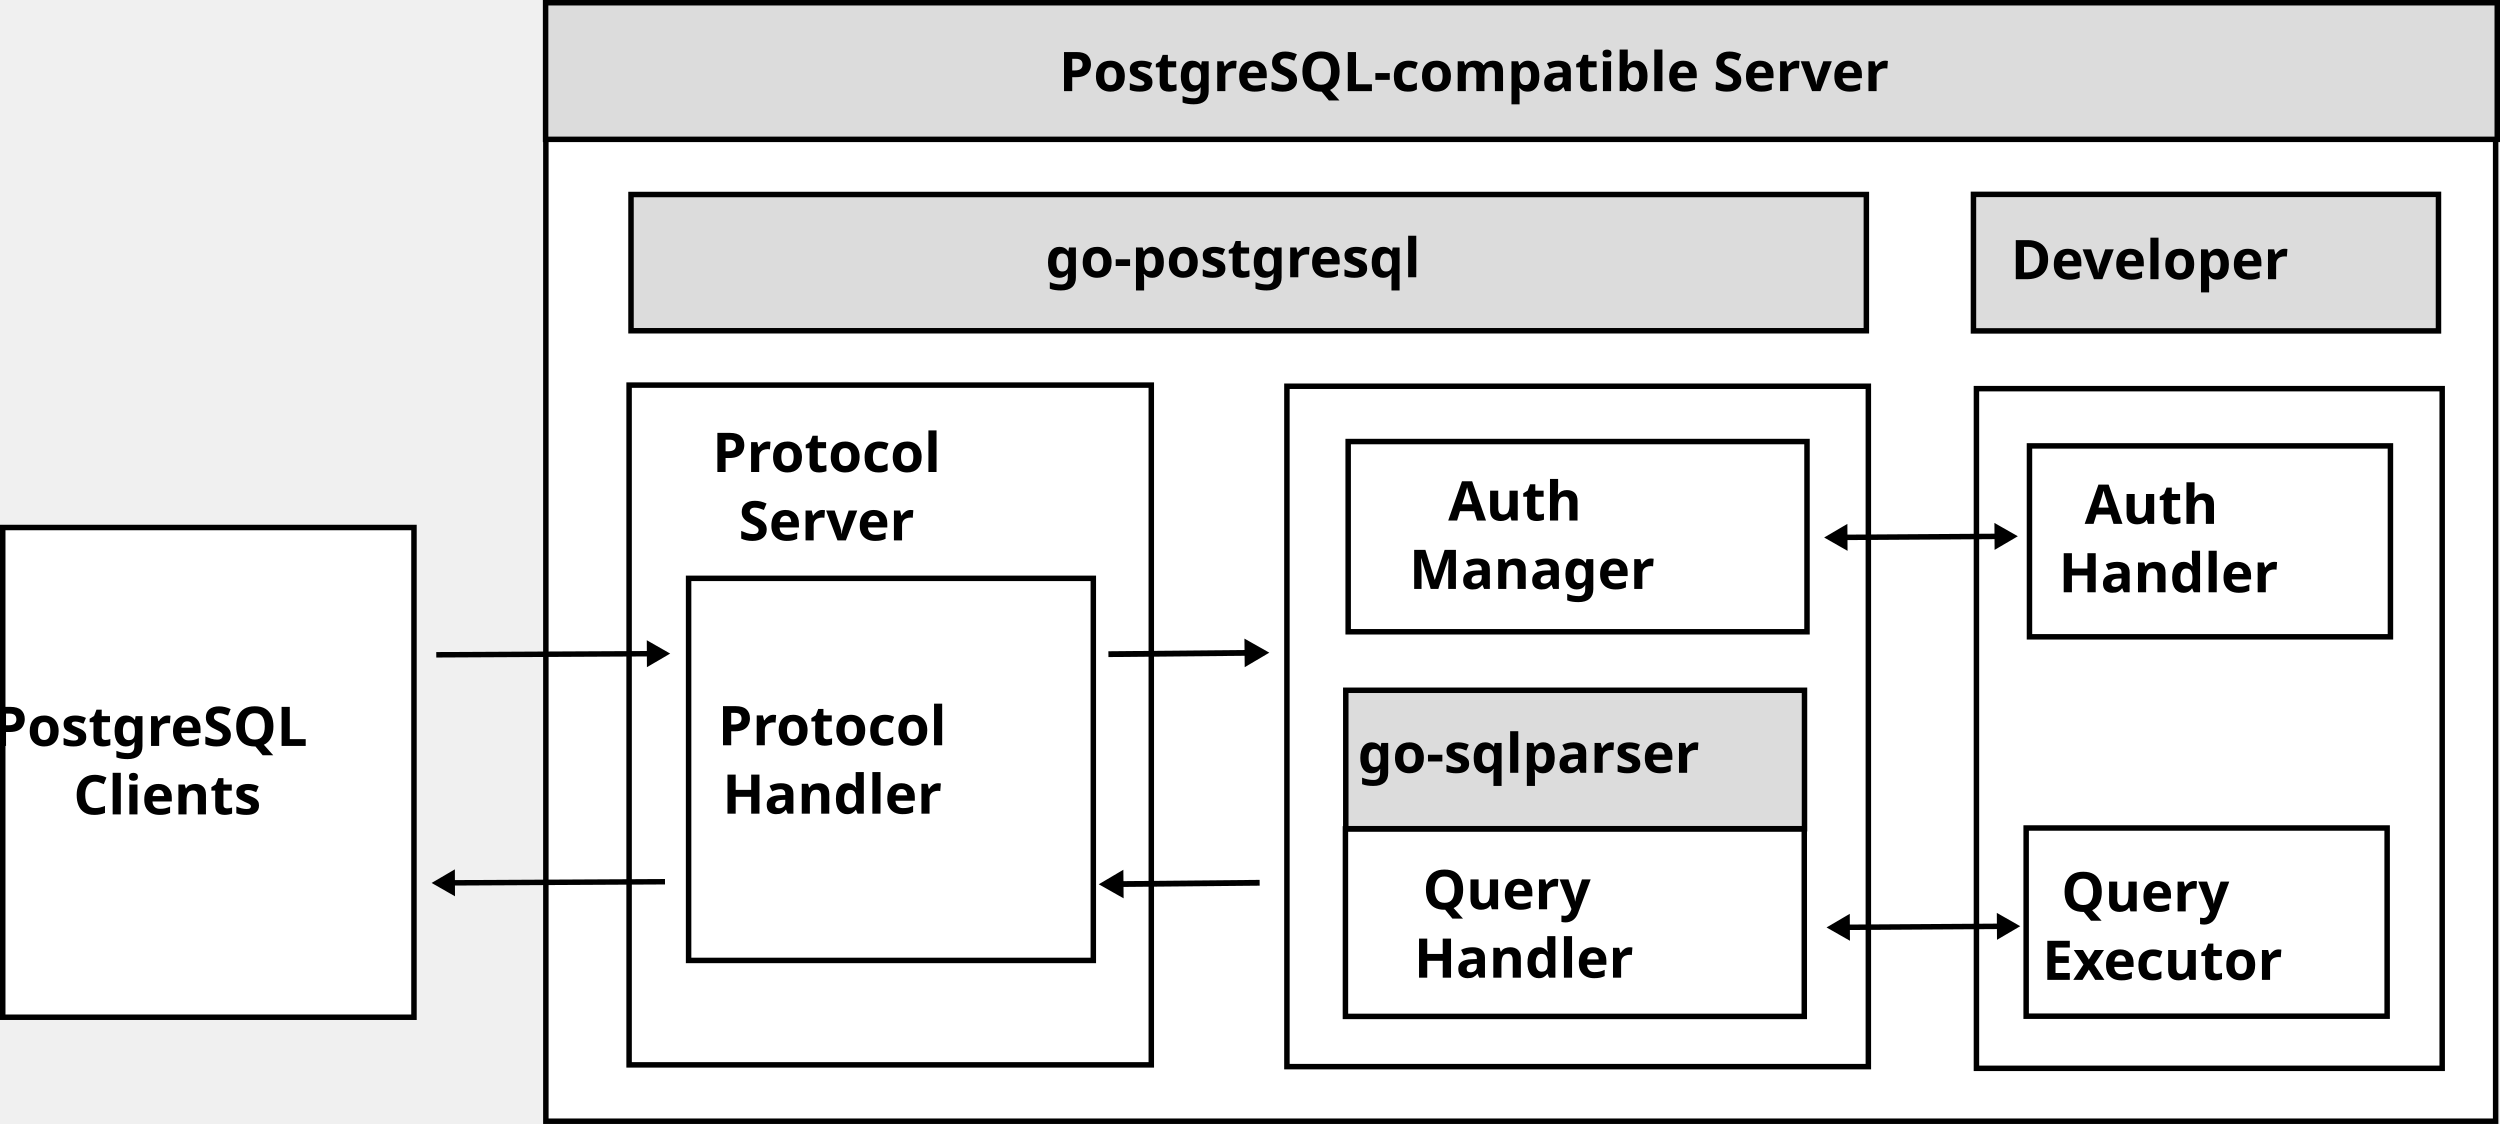
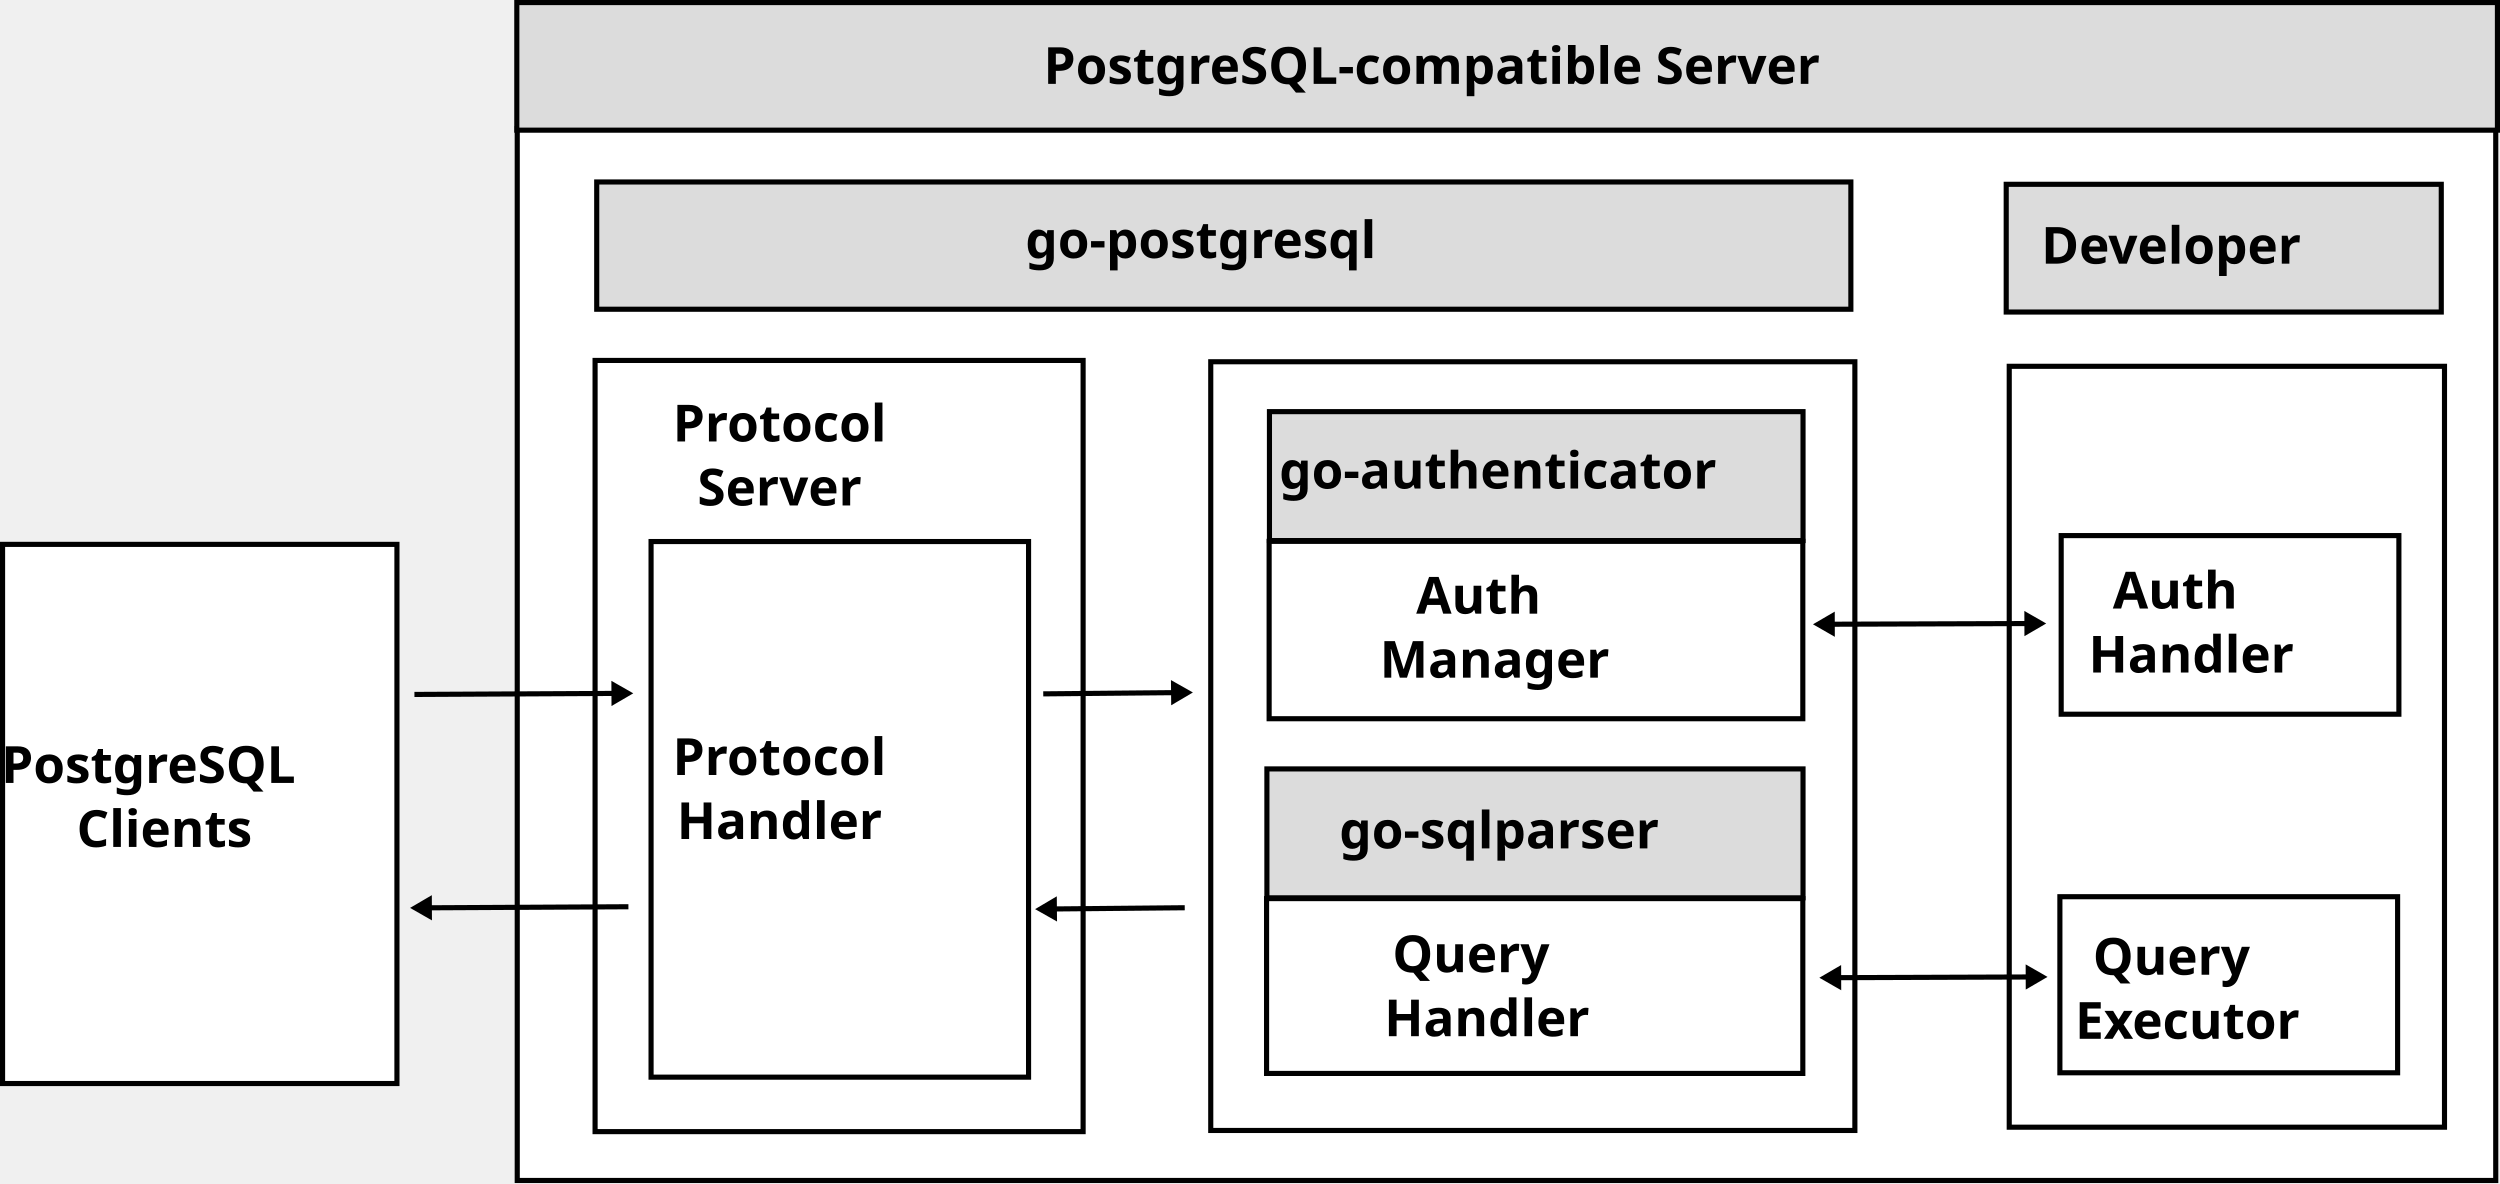
- <svg xmlns="http://www.w3.org/2000/svg" xmlns:xlink="http://www.w3.org/1999/xlink" width="456.621" height="205.29" id="svg2" version="1.1">
+ <svg xmlns="http://www.w3.org/2000/svg" xmlns:xlink="http://www.w3.org/1999/xlink" width="488.074" height="230.963" id="svg2" version="1.1">
  <defs id="defs4">
    <marker style="overflow:visible" id="TriangleInM" refX="0" refY="0" orient="auto" viewBox="0 0 4.26 4.924" markerWidth="4.26" markerHeight="4.924" preserveAspectRatio="xMidYMid">
      <path transform="scale(-0.4)" style="fill:context-stroke;fill-rule:evenodd;stroke:context-stroke;stroke-width:1pt" d="M 5.77,0 -2.88,5 V -5 Z" id="path18279" />
    </marker>
    <marker style="overflow:visible" id="TriangleOutM" refX="0" refY="0" orient="auto">
      <path transform="scale(0.4)" style="fill:context-stroke;fill-rule:evenodd;stroke:context-stroke;stroke-width:1pt" d="M 5.77,0 -2.88,5 V -5 Z" id="path18288" />
    </marker>
    <marker orient="auto" refY="0" refX="0" id="TriangleOutS" style="overflow:visible" viewBox="0 0 2.13 2.462" markerWidth="2.13" markerHeight="2.462" preserveAspectRatio="xMidYMid">
      <path id="path4045" d="M 5.77,0 -2.88,5 V -5 Z" style="fill-rule:evenodd;stroke:#000000;stroke-width:1pt" transform="scale(0.2)" />
    </marker>
    <marker orient="auto" refY="0" refX="0" id="Arrow1Mend" style="overflow:visible">
      <path id="path3906" d="M 0,0 5,-5 -12.5,0 5,5 Z" style="fill-rule:evenodd;stroke:#000000;stroke-width:1pt" transform="matrix(-0.4,0,0,-0.4,-4,0)" />
    </marker>
    <marker orient="auto" refY="0" refX="0" id="Arrow1Lend" style="overflow:visible">
      <path id="path3900" d="M 0,0 5,-5 -12.5,0 5,5 Z" style="fill-rule:evenodd;stroke:#000000;stroke-width:1pt" transform="matrix(-0.8,0,0,-0.8,-10,0)" />
    </marker>
    <marker orient="auto" refY="0" refX="0" id="Arrow2Lend" style="overflow:visible">
      <path id="path3918" style="fill-rule:evenodd;stroke-width:0.625;stroke-linejoin:round" d="M 8.719,4.034 -2.207,0.016 8.719,-4.002 c -1.745,2.372 -1.735,5.617 -6e-7,8.035 z" transform="matrix(-1.1,0,0,-1.1,-1.1,0)" />
    </marker>
    <marker orient="auto" refY="0" refX="0" id="Arrow1Send" style="overflow:visible">
      <path id="path3912" d="M 0,0 5,-5 -12.5,0 5,5 Z" style="fill-rule:evenodd;stroke:#000000;stroke-width:1pt" transform="matrix(-0.2,0,0,-0.2,-1.2,0)" />
    </marker>
    <linearGradient id="linearGradient5205">
      <stop style="stop-color:#370000;stop-opacity:1;" offset="0" id="stop5207" />
    </linearGradient>
    <linearGradient id="linearGradient907" xlink:href="#linearGradient900" />
    <linearGradient id="linearGradient906" xlink:href="#linearGradient900" />
    <linearGradient id="linearGradient905" xlink:href="#linearGradient900" />
    <linearGradient id="linearGradient904" xlink:href="#linearGradient900" />
    <linearGradient id="linearGradient903" xlink:href="#linearGradient900" />
    <linearGradient id="linearGradient900">
      <stop offset="0" id="stop901" style="stop-color: #000000;stop-opacity: 1.0;" />
      <stop offset="1" id="stop902" style="stop-color:#ffffff;stop-opacity:1;" />
    </linearGradient>
    <linearGradient id="linearGradient775" xlink:href="#linearGradient772" />
    <linearGradient id="linearGradient772">
      <stop offset="0" id="stop773" style="stop-color: #000000;stop-opacity: 1.0;" />
      <stop offset="1" id="stop774" style="stop-color:#ffffff;stop-opacity:1;" />
    </linearGradient>
    <linearGradient id="linearGradient907-9" xlink:href="#linearGradient900-2" />
    <linearGradient id="linearGradient906-7" xlink:href="#linearGradient900-2" />
    <linearGradient id="linearGradient905-2" xlink:href="#linearGradient900-2" />
    <linearGradient id="linearGradient904-9" xlink:href="#linearGradient900-2" />
    <linearGradient id="linearGradient903-7" xlink:href="#linearGradient900-2" />
    <linearGradient id="linearGradient900-2">
      <stop offset="0" id="stop901-5" style="stop-color: #000000;stop-opacity: 1.0;" />
      <stop offset="1" id="stop902-5" style="stop-color:#ffffff;stop-opacity:1;" />
    </linearGradient>
    <linearGradient id="linearGradient900-1">
      <stop style="stop-color: #000000;stop-opacity: 1.0;" id="stop901-8" offset="0" />
      <stop style="stop-color:#ffffff;stop-opacity:1;" id="stop902-55" offset="1" />
    </linearGradient>
    <linearGradient xlink:href="#linearGradient900-1" id="linearGradient903-8" />
    <linearGradient xlink:href="#linearGradient900-1" id="linearGradient904-7" />
    <linearGradient xlink:href="#linearGradient900-1" id="linearGradient905-7" />
    <linearGradient xlink:href="#linearGradient900-1" id="linearGradient906-0" />
    <linearGradient xlink:href="#linearGradient900-1" id="linearGradient907-1" />
    <linearGradient id="linearGradient5205-7">
      <stop id="stop5207-1" offset="0" style="stop-color:#370000;stop-opacity:1;" />
    </linearGradient>
    <marker style="overflow:visible" id="Arrow1Send-8" refX="0" refY="0" orient="auto">
      <path transform="matrix(-0.2,0,0,-0.2,-1.2,0)" style="fill-rule:evenodd;stroke:#000000;stroke-width:1pt" d="M 0,0 5,-5 -12.5,0 5,5 Z" id="path3912-3" />
    </marker>
    <marker style="overflow:visible" id="Arrow2Lend-6" refX="0" refY="0" orient="auto">
      <path transform="matrix(-1.1,0,0,-1.1,-1.1,0)" d="M 8.719,4.034 -2.207,0.016 8.719,-4.002 c -1.745,2.372 -1.735,5.617 -6e-7,8.035 z" style="fill-rule:evenodd;stroke-width:0.625;stroke-linejoin:round" id="path3918-3" />
    </marker>
    <marker style="overflow:visible" id="Arrow1Lend-2" refX="0" refY="0" orient="auto">
      <path transform="matrix(-0.8,0,0,-0.8,-10,0)" style="fill-rule:evenodd;stroke:#000000;stroke-width:1pt" d="M 0,0 5,-5 -12.5,0 5,5 Z" id="path3900-7" />
    </marker>
    <marker style="overflow:visible" id="Arrow1Mend-9" refX="0" refY="0" orient="auto">
      <path transform="matrix(-0.4,0,0,-0.4,-4,0)" style="fill-rule:evenodd;stroke:#000000;stroke-width:1pt" d="M 0,0 5,-5 -12.5,0 5,5 Z" id="path3906-0" />
    </marker>
    <marker style="overflow:visible" id="TriangleOutS-3" refX="0" refY="0" orient="auto">
      <path transform="scale(0.2)" style="fill-rule:evenodd;stroke:#000000;stroke-width:1pt" d="M 5.77,0 -2.88,5 V -5 Z" id="path4045-3" />
    </marker>
    <linearGradient id="linearGradient900-5">
      <stop style="stop-color: #000000;stop-opacity: 1.0;" id="stop901-0" offset="0" />
      <stop style="stop-color:#ffffff;stop-opacity:1;" id="stop902-3" offset="1" />
    </linearGradient>
    <linearGradient xlink:href="#linearGradient900-5" id="linearGradient903-1" />
    <linearGradient xlink:href="#linearGradient900-5" id="linearGradient904-8" />
    <linearGradient xlink:href="#linearGradient900-5" id="linearGradient905-8" />
    <linearGradient xlink:href="#linearGradient900-5" id="linearGradient906-2" />
    <linearGradient xlink:href="#linearGradient900-5" id="linearGradient907-93" />
    <linearGradient id="linearGradient5205-9">
      <stop id="stop5207-5" offset="0" style="stop-color:#370000;stop-opacity:1;" />
    </linearGradient>
    <marker style="overflow:visible" id="Arrow1Send-2" refX="0" refY="0" orient="auto">
      <path transform="matrix(-0.2,0,0,-0.2,-1.2,0)" style="fill-rule:evenodd;stroke:#000000;stroke-width:1pt" d="M 0,0 5,-5 -12.5,0 5,5 Z" id="path3912-37" />
    </marker>
    <marker style="overflow:visible" id="Arrow2Lend-3" refX="0" refY="0" orient="auto">
      <path transform="matrix(-1.1,0,0,-1.1,-1.1,0)" d="M 8.719,4.034 -2.207,0.016 8.719,-4.002 c -1.745,2.372 -1.735,5.617 -6e-7,8.035 z" style="fill-rule:evenodd;stroke-width:0.625;stroke-linejoin:round" id="path3918-1" />
    </marker>
    <marker style="overflow:visible" id="Arrow1Lend-5" refX="0" refY="0" orient="auto">
      <path transform="matrix(-0.8,0,0,-0.8,-10,0)" style="fill-rule:evenodd;stroke:#000000;stroke-width:1pt" d="M 0,0 5,-5 -12.5,0 5,5 Z" id="path3900-2" />
    </marker>
    <marker style="overflow:visible" id="Arrow1Mend-4" refX="0" refY="0" orient="auto">
      <path transform="matrix(-0.4,0,0,-0.4,-4,0)" style="fill-rule:evenodd;stroke:#000000;stroke-width:1pt" d="M 0,0 5,-5 -12.5,0 5,5 Z" id="path3906-8" />
    </marker>
    <marker style="overflow:visible" id="TriangleOutS-7" refX="0" refY="0" orient="auto">
      <path transform="scale(0.2)" style="fill-rule:evenodd;stroke:#000000;stroke-width:1pt" d="M 5.77,0 -2.88,5 V -5 Z" id="path4045-6" />
    </marker>
    <linearGradient id="linearGradient900-10">
      <stop style="stop-color: #000000;stop-opacity: 1.0;" id="stop901-6" offset="0" />
      <stop style="stop-color:#ffffff;stop-opacity:1;" id="stop902-57" offset="1" />
    </linearGradient>
    <linearGradient xlink:href="#linearGradient900-10" id="linearGradient903-0" />
    <linearGradient xlink:href="#linearGradient900-10" id="linearGradient904-76" />
    <linearGradient xlink:href="#linearGradient900-10" id="linearGradient905-4" />
    <linearGradient xlink:href="#linearGradient900-10" id="linearGradient906-9" />
    <linearGradient xlink:href="#linearGradient900-10" id="linearGradient907-8" />
    <linearGradient id="linearGradient5205-0">
      <stop id="stop5207-6" offset="0" style="stop-color:#370000;stop-opacity:1;" />
    </linearGradient>
    <marker style="overflow:visible" id="Arrow1Send-1" refX="0" refY="0" orient="auto">
      <path transform="matrix(-0.2,0,0,-0.2,-1.2,0)" style="fill-rule:evenodd;stroke:#000000;stroke-width:1pt" d="M 0,0 5,-5 -12.5,0 5,5 Z" id="path3912-4" />
    </marker>
    <marker style="overflow:visible" id="Arrow2Lend-38" refX="0" refY="0" orient="auto">
      <path transform="matrix(-1.1,0,0,-1.1,-1.1,0)" d="M 8.719,4.034 -2.207,0.016 8.719,-4.002 c -1.745,2.372 -1.735,5.617 -6e-7,8.035 z" style="fill-rule:evenodd;stroke-width:0.625;stroke-linejoin:round" id="path3918-8" />
    </marker>
    <marker style="overflow:visible" id="Arrow1Lend-7" refX="0" refY="0" orient="auto">
      <path transform="matrix(-0.8,0,0,-0.8,-10,0)" style="fill-rule:evenodd;stroke:#000000;stroke-width:1pt" d="M 0,0 5,-5 -12.5,0 5,5 Z" id="path3900-1" />
    </marker>
    <marker style="overflow:visible" id="Arrow1Mend-48" refX="0" refY="0" orient="auto">
      <path transform="matrix(-0.4,0,0,-0.4,-4,0)" style="fill-rule:evenodd;stroke:#000000;stroke-width:1pt" d="M 0,0 5,-5 -12.5,0 5,5 Z" id="path3906-1" />
    </marker>
    <marker style="overflow:visible" id="TriangleOutS-9" refX="0" refY="0" orient="auto">
      <path transform="scale(0.2)" style="fill-rule:evenodd;stroke:#000000;stroke-width:1pt" d="M 5.77,0 -2.88,5 V -5 Z" id="path4045-30" />
    </marker>
    <linearGradient id="linearGradient900-0">
      <stop style="stop-color: #000000;stop-opacity: 1.0;" id="stop901-83" offset="0" />
      <stop style="stop-color:#ffffff;stop-opacity:1;" id="stop902-9" offset="1" />
    </linearGradient>
    <linearGradient xlink:href="#linearGradient900-0" id="linearGradient903-2" />
    <linearGradient xlink:href="#linearGradient900-0" id="linearGradient904-1" />
    <linearGradient xlink:href="#linearGradient900-0" id="linearGradient905-3" />
    <linearGradient xlink:href="#linearGradient900-0" id="linearGradient906-8" />
    <linearGradient xlink:href="#linearGradient900-0" id="linearGradient907-4" />
    <linearGradient id="linearGradient5205-1">
      <stop id="stop5207-8" offset="0" style="stop-color:#370000;stop-opacity:1;" />
    </linearGradient>
    <marker style="overflow:visible" id="Arrow1Send-3" refX="0" refY="0" orient="auto">
      <path transform="matrix(-0.2,0,0,-0.2,-1.2,0)" style="fill-rule:evenodd;stroke:#000000;stroke-width:1pt" d="M 0,0 5,-5 -12.5,0 5,5 Z" id="path3912-6" />
    </marker>
    <marker style="overflow:visible" id="Arrow2Lend-7" refX="0" refY="0" orient="auto">
      <path transform="matrix(-1.1,0,0,-1.1,-1.1,0)" d="M 8.719,4.034 -2.207,0.016 8.719,-4.002 c -1.745,2.372 -1.735,5.617 -6e-7,8.035 z" style="fill-rule:evenodd;stroke-width:0.625;stroke-linejoin:round" id="path3918-9" />
    </marker>
    <marker style="overflow:visible" id="Arrow1Lend-0" refX="0" refY="0" orient="auto">
      <path transform="matrix(-0.8,0,0,-0.8,-10,0)" style="fill-rule:evenodd;stroke:#000000;stroke-width:1pt" d="M 0,0 5,-5 -12.5,0 5,5 Z" id="path3900-6" />
    </marker>
    <marker style="overflow:visible" id="Arrow1Mend-0" refX="0" refY="0" orient="auto">
      <path transform="matrix(-0.4,0,0,-0.4,-4,0)" style="fill-rule:evenodd;stroke:#000000;stroke-width:1pt" d="M 0,0 5,-5 -12.5,0 5,5 Z" id="path3906-04" />
    </marker>
    <marker style="overflow:visible" id="TriangleOutS-5" refX="0" refY="0" orient="auto">
      <path transform="scale(0.2)" style="fill-rule:evenodd;stroke:#000000;stroke-width:1pt" d="M 5.77,0 -2.88,5 V -5 Z" id="path4045-1" />
    </marker>
    <linearGradient id="linearGradient900-8">
      <stop style="stop-color: #000000;stop-opacity: 1.0;" id="stop901-9" offset="0" />
      <stop style="stop-color:#ffffff;stop-opacity:1;" id="stop902-8" offset="1" />
    </linearGradient>
    <linearGradient xlink:href="#linearGradient900-8" id="linearGradient903-9" />
    <linearGradient xlink:href="#linearGradient900-8" id="linearGradient904-0" />
    <linearGradient xlink:href="#linearGradient900-8" id="linearGradient905-76" />
    <linearGradient xlink:href="#linearGradient900-8" id="linearGradient906-3" />
    <linearGradient xlink:href="#linearGradient900-8" id="linearGradient907-3" />
    <linearGradient id="linearGradient5205-5">
      <stop id="stop5207-4" offset="0" style="stop-color:#370000;stop-opacity:1;" />
    </linearGradient>
    <marker style="overflow:visible" id="Arrow1Send-6" refX="0" refY="0" orient="auto">
      <path transform="matrix(-0.2,0,0,-0.2,-1.2,0)" style="fill-rule:evenodd;stroke:#000000;stroke-width:1pt" d="M 0,0 5,-5 -12.5,0 5,5 Z" id="path3912-2" />
    </marker>
    <marker style="overflow:visible" id="Arrow2Lend-79" refX="0" refY="0" orient="auto">
      <path transform="matrix(-1.1,0,0,-1.1,-1.1,0)" d="M 8.719,4.034 -2.207,0.016 8.719,-4.002 c -1.745,2.372 -1.735,5.617 -6e-7,8.035 z" style="fill-rule:evenodd;stroke-width:0.625;stroke-linejoin:round" id="path3918-93" />
    </marker>
    <marker style="overflow:visible" id="Arrow1Lend-8" refX="0" refY="0" orient="auto">
      <path transform="matrix(-0.8,0,0,-0.8,-10,0)" style="fill-rule:evenodd;stroke:#000000;stroke-width:1pt" d="M 0,0 5,-5 -12.5,0 5,5 Z" id="path3900-71" />
    </marker>
    <marker style="overflow:visible" id="Arrow1Mend-7" refX="0" refY="0" orient="auto">
      <path transform="matrix(-0.4,0,0,-0.4,-4,0)" style="fill-rule:evenodd;stroke:#000000;stroke-width:1pt" d="M 0,0 5,-5 -12.5,0 5,5 Z" id="path3906-4" />
    </marker>
    <marker style="overflow:visible" id="TriangleOutS-79" refX="0" refY="0" orient="auto">
      <path transform="scale(0.2)" style="fill-rule:evenodd;stroke:#000000;stroke-width:1pt" d="M 5.77,0 -2.88,5 V -5 Z" id="path4045-10" />
    </marker>
    <linearGradient id="linearGradient900-16">
      <stop style="stop-color: #000000;stop-opacity: 1.0;" id="stop901-3" offset="0" />
      <stop style="stop-color:#ffffff;stop-opacity:1;" id="stop902-0" offset="1" />
    </linearGradient>
    <linearGradient xlink:href="#linearGradient900-16" id="linearGradient903-5" />
    <linearGradient xlink:href="#linearGradient900-16" id="linearGradient904-79" />
    <linearGradient xlink:href="#linearGradient900-16" id="linearGradient905-1" />
    <linearGradient xlink:href="#linearGradient900-16" id="linearGradient906-5" />
    <linearGradient xlink:href="#linearGradient900-16" id="linearGradient907-97" />
    <linearGradient id="linearGradient5205-3">
      <stop id="stop5207-83" offset="0" style="stop-color:#370000;stop-opacity:1;" />
    </linearGradient>
    <marker style="overflow:visible" id="Arrow1Send-0" refX="0" refY="0" orient="auto">
      <path transform="matrix(-0.2,0,0,-0.2,-1.2,0)" style="fill-rule:evenodd;stroke:#000000;stroke-width:1pt" d="M 0,0 5,-5 -12.5,0 5,5 Z" id="path3912-5" />
    </marker>
    <marker style="overflow:visible" id="Arrow2Lend-8" refX="0" refY="0" orient="auto">
      <path transform="matrix(-1.1,0,0,-1.1,-1.1,0)" d="M 8.719,4.034 -2.207,0.016 8.719,-4.002 c -1.745,2.372 -1.735,5.617 -6e-7,8.035 z" style="fill-rule:evenodd;stroke-width:0.625;stroke-linejoin:round" id="path3918-7" />
    </marker>
    <marker style="overflow:visible" id="Arrow1Lend-3" refX="0" refY="0" orient="auto">
      <path transform="matrix(-0.8,0,0,-0.8,-10,0)" style="fill-rule:evenodd;stroke:#000000;stroke-width:1pt" d="M 0,0 5,-5 -12.5,0 5,5 Z" id="path3900-5" />
    </marker>
    <marker style="overflow:visible" id="Arrow1Mend-2" refX="0" refY="0" orient="auto">
      <path transform="matrix(-0.4,0,0,-0.4,-4,0)" style="fill-rule:evenodd;stroke:#000000;stroke-width:1pt" d="M 0,0 5,-5 -12.5,0 5,5 Z" id="path3906-6" />
    </marker>
    <marker style="overflow:visible" id="TriangleOutS-37" refX="0" refY="0" orient="auto">
      <path transform="scale(0.2)" style="fill-rule:evenodd;stroke:#000000;stroke-width:1pt" d="M 5.77,0 -2.88,5 V -5 Z" id="path4045-4" />
    </marker>
+     <marker style="overflow:visible" id="TriangleOutM-5" refX="0" refY="0" orient="auto">
+       <path transform="scale(0.4)" style="fill:context-stroke;fill-rule:evenodd;stroke:context-stroke;stroke-width:1pt" d="M 5.77,0 -2.88,5 V -5 Z" id="path18288-2" />
+     </marker>
+     <marker style="overflow:visible" id="TriangleInM-2" refX="0" refY="0" orient="auto" viewBox="0 0 4.26 4.924" markerWidth="4.26" markerHeight="4.924" preserveAspectRatio="xMidYMid">
+       <path transform="scale(-0.4)" style="fill:context-stroke;fill-rule:evenodd;stroke:context-stroke;stroke-width:1pt" d="M 5.77,0 -2.88,5 V -5 Z" id="path18279-7" />
+     </marker>
+     <marker style="overflow:visible" id="marker1" refX="0" refY="0" orient="auto">
+       <path transform="scale(0.4)" style="fill:context-stroke;fill-rule:evenodd;stroke:context-stroke;stroke-width:1pt" d="M 5.77,0 -2.88,5 V -5 Z" id="path1" />
+     </marker>
+     <marker style="overflow:visible" id="marker2" refX="0" refY="0" orient="auto">
+       <path transform="scale(0.4)" style="fill:context-stroke;fill-rule:evenodd;stroke:context-stroke;stroke-width:1pt" d="M 5.77,0 -2.88,5 V -5 Z" id="path2" />
+     </marker>
+     <marker style="overflow:visible" id="marker3" refX="0" refY="0" orient="auto" viewBox="0 0 4.26 4.924" markerWidth="4.26" markerHeight="4.924" preserveAspectRatio="xMidYMid">
+       <path transform="scale(-0.4)" style="fill:context-stroke;fill-rule:evenodd;stroke:context-stroke;stroke-width:1pt" d="M 5.77,0 -2.88,5 V -5 Z" id="path3" />
+     </marker>
+     <marker style="overflow:visible" id="marker4" refX="0" refY="0" orient="auto" viewBox="0 0 4.26 4.924" markerWidth="4.26" markerHeight="4.924" preserveAspectRatio="xMidYMid">
+       <path transform="scale(-0.4)" style="fill:context-stroke;fill-rule:evenodd;stroke:context-stroke;stroke-width:1pt" d="M 5.77,0 -2.88,5 V -5 Z" id="path4" />
+     </marker>
+     <marker style="overflow:visible" id="marker5" refX="0" refY="0" orient="auto" viewBox="0 0 4.26 4.924" markerWidth="4.26" markerHeight="4.924" preserveAspectRatio="xMidYMid">
+       <path transform="scale(-0.4)" style="fill:context-stroke;fill-rule:evenodd;stroke:context-stroke;stroke-width:1pt" d="M 5.77,0 -2.88,5 V -5 Z" id="path5" />
+     </marker>
+     <marker style="overflow:visible" id="marker6" refX="0" refY="0" orient="auto">
+       <path transform="scale(0.4)" style="fill:context-stroke;fill-rule:evenodd;stroke:context-stroke;stroke-width:1pt" d="M 5.77,0 -2.88,5 V -5 Z" id="path6" />
+     </marker>
  </defs>
-   <g id="layer2" transform="translate(151.4454,16.64575)" style="display:inline">
-     <rect y="8.427" x="-51.746" height="179.716" width="356.125" id="rect18008" style="fill:#ffffff;fill-opacity:1;stroke:#000000;stroke-width:1;stroke-miterlimit:2.154;stroke-dasharray:none;stroke-opacity:1" />
-     <rect y="53.901" x="83.607" height="124.272" width="106.198" id="rect3" style="fill:#ffffff;fill-opacity:1;stroke:#000000;stroke-width:1;stroke-miterlimit:2.154;stroke-dasharray:none;stroke-opacity:1" />
-     <rect y="53.693" x="-36.542" height="124.158" width="95.379" id="rect3109" style="fill:#ffffff;fill-opacity:1;stroke:#000000;stroke-width:1;stroke-miterlimit:2.154;stroke-dasharray:none;stroke-opacity:1" />
-     <rect y="18.88" x="-36.193" height="24.886" width="225.636" id="rect3129" style="fill:#dcdcdc;fill-opacity:1;stroke:#000000;stroke-width:1;stroke-miterlimit:2.154;stroke-dasharray:none;stroke-opacity:1" />
-     <rect y="79.702" x="-150.945" height="89.45" width="75.111" id="rect3165" style="fill:#ffffff;fill-opacity:1;stroke:#000000;stroke-width:1;stroke-miterlimit:2.154;stroke-dasharray:none;stroke-opacity:1" />
-     <rect y="18.855" x="209.002" height="24.937" width="84.937" id="rect15257" style="fill:#dcdcdc;fill-opacity:1;stroke:#000000;stroke-width:1;stroke-miterlimit:2.154;stroke-dasharray:none;stroke-opacity:1" />
-     <rect y="54.34" x="209.546" height="124.143" width="85.07" id="rect16215" style="fill:#ffffff;fill-opacity:1;stroke:#000000;stroke-width:1;stroke-miterlimit:2.154;stroke-dasharray:none;stroke-opacity:1" />
-     <rect y="-16.146" x="-51.793" height="24.953" width="356.468" id="rect16225" style="fill:#dcdcdc;fill-opacity:1;stroke:#000000;stroke-width:1;stroke-miterlimit:2.154;stroke-dasharray:none;stroke-opacity:1" />
-     <path style="fill:none;stroke:#000000;stroke-width:1.061px;stroke-linecap:butt;stroke-linejoin:miter;stroke-opacity:1;marker-end:url(#TriangleOutM)" d="m 51.003,102.837 26.375,-0.246" id="path18532" />
-     <path style="fill:none;stroke:#000000;stroke-width:1;stroke-linecap:butt;stroke-linejoin:miter;stroke-dasharray:none;stroke-opacity:1;marker-start:url(#TriangleInM);marker-end:url(#TriangleOutM)" d="m 184.573,81.511 29.693,-0.191" id="path18616" />
-     <path style="fill:none;stroke:#000000;stroke-width:1;stroke-linecap:butt;stroke-linejoin:miter;stroke-miterlimit:4;stroke-dasharray:none;stroke-opacity:1;marker-end:url(#TriangleOutM)" d="m -71.761,102.951 39.882,-0.206" id="path18618" />
-     <rect y="88.988" x="-25.674" height="69.788" width="73.921" id="rect5305" style="fill:#ffffff;fill-opacity:1;stroke:#000000;stroke-width:1;stroke-miterlimit:2.154;stroke-dasharray:none;stroke-opacity:1" />
-     <path style="fill:none;stroke:#000000;stroke-width:1;stroke-linecap:butt;stroke-linejoin:miter;stroke-miterlimit:4;stroke-dasharray:none;stroke-opacity:1;marker-start:url(#TriangleInM)" d="m -69.771,144.608 39.786,-0.21" id="path7881" />
-     <path style="fill:none;stroke:#000000;stroke-width:1.061px;stroke-linecap:butt;stroke-linejoin:miter;stroke-opacity:1;marker-start:url(#TriangleInM)" d="m 52.253,144.837 26.375,-0.246" id="path2478" />
-     <rect y="134.75" x="94.295" height="34.249" width="83.808" id="rect1" style="fill:#ffffff;fill-opacity:1;stroke:#000000;stroke-width:1;stroke-miterlimit:2.154;stroke-dasharray:none;stroke-opacity:1" />
-     <rect y="64.002" x="94.796" height="34.745" width="83.804" id="rect2" style="fill:#ffffff;fill-opacity:1;stroke:#000000;stroke-width:1;stroke-miterlimit:2.154;stroke-dasharray:none;stroke-opacity:1" />
-     <rect y="134.587" x="218.628" height="34.374" width="65.933" id="rect4" style="fill:#ffffff;fill-opacity:1;stroke:#000000;stroke-width:1;stroke-miterlimit:2.154;stroke-dasharray:none;stroke-opacity:1" />
-     <rect y="64.797" x="219.234" height="34.871" width="65.93" id="rect5" style="fill:#ffffff;fill-opacity:1;stroke:#000000;stroke-width:1;stroke-miterlimit:2.154;stroke-dasharray:none;stroke-opacity:1" />
-     <path style="fill:none;stroke:#000000;stroke-width:1;stroke-linecap:butt;stroke-linejoin:miter;stroke-dasharray:none;stroke-opacity:1;marker-start:url(#TriangleInM);marker-end:url(#TriangleOutM)" d="m 185.012,152.732 29.693,-0.191" id="path9" />
-     <rect y="109.432" x="94.359" height="25.283" width="83.783" id="rect6" style="fill:#dcdcdc;fill-opacity:1;stroke:#000000;stroke-width:1;stroke-miterlimit:2.154;stroke-dasharray:none;stroke-opacity:1" />
+   <g id="layer2" transform="translate(416.331,86.64575)" style="display:inline" />
+   <g id="layer1" transform="translate(230.331,-111.7164)" style="display:inline">
+     <rect y="136.826" x="-129.351" height="205.353" width="386.261" id="rect18008" style="display:inline;fill:#ffffff;fill-opacity:1;stroke:#000000;stroke-width:1;stroke-miterlimit:2.154;stroke-dasharray:none;stroke-opacity:1" />
+     <rect y="182.341" x="6.043" height="150.076" width="125.752" id="rect3" style="display:inline;fill:#ffffff;fill-opacity:1;stroke:#000000;stroke-width:1;stroke-miterlimit:2.154;stroke-dasharray:none;stroke-opacity:1" />
+     <rect y="182.085" x="-114.154" height="150.558" width="95.278" id="rect3109" style="display:inline;fill:#ffffff;fill-opacity:1;stroke:#000000;stroke-width:1;stroke-miterlimit:2.154;stroke-dasharray:none;stroke-opacity:1" />
+     <rect y="147.243" x="-113.834" height="24.846" width="244.846" id="rect3129" style="display:inline;fill:#dcdcdc;fill-opacity:1;stroke:#000000;stroke-width:1;stroke-miterlimit:2.154;stroke-dasharray:none;stroke-opacity:1" />
+     <rect y="217.993" x="-229.831" height="105.26" width="76.993" id="rect3165" style="display:inline;fill:#ffffff;fill-opacity:1;stroke:#000000;stroke-width:1;stroke-miterlimit:2.154;stroke-dasharray:none;stroke-opacity:1" />
+     <rect y="147.697" x="161.341" height="24.937" width="84.937" id="rect15257" style="display:inline;fill:#dcdcdc;fill-opacity:1;stroke:#000000;stroke-width:1;stroke-miterlimit:2.154;stroke-dasharray:none;stroke-opacity:1" />
+     <rect y="183.229" x="161.931" height="148.55" width="84.976" id="rect16215" style="display:inline;fill:#ffffff;fill-opacity:1;stroke:#000000;stroke-width:1;stroke-miterlimit:2.154;stroke-dasharray:none;stroke-opacity:1" />
+     <rect y="112.216" x="-129.434" height="24.913" width="386.677" id="rect16225" style="display:inline;fill:#dcdcdc;fill-opacity:1;stroke:#000000;stroke-width:1;stroke-miterlimit:2.154;stroke-dasharray:none;stroke-opacity:1" />
+     <path style="display:inline;fill:none;stroke:#000000;stroke-width:1;stroke-linecap:butt;stroke-linejoin:miter;stroke-dasharray:none;stroke-opacity:1;marker-end:url(#TriangleOutM-5)" d="m -26.659,247.179 26.375,-0.246" id="path18532" />
+     <path style="display:inline;fill:none;stroke:#000000;stroke-width:1;stroke-linecap:butt;stroke-linejoin:miter;stroke-dasharray:none;stroke-opacity:1;marker-start:url(#TriangleInM-2);marker-end:url(#TriangleOutM-5)" d="m 126.455,233.588 39.854,-0.139" id="path18616" />
+     <path style="display:inline;fill:none;stroke:#000000;stroke-width:1;stroke-linecap:butt;stroke-linejoin:miter;stroke-miterlimit:4;stroke-dasharray:none;stroke-opacity:1;marker-end:url(#TriangleOutM-5)" d="m -149.422,247.293 39.882,-0.206" id="path18618" />
+     <rect y="217.441" x="-103.224" height="104.568" width="73.698" id="rect5305" style="display:inline;fill:#ffffff;fill-opacity:1;stroke:#000000;stroke-width:1;stroke-miterlimit:2.154;stroke-dasharray:none;stroke-opacity:1" />
+     <path style="display:inline;fill:none;stroke:#000000;stroke-width:1;stroke-linecap:butt;stroke-linejoin:miter;stroke-miterlimit:4;stroke-dasharray:none;stroke-opacity:1;marker-start:url(#TriangleInM-2)" d="m -147.432,288.95 39.786,-0.21" id="path7881" />
+     <path style="display:inline;fill:none;stroke:#000000;stroke-width:1;stroke-linecap:butt;stroke-linejoin:miter;stroke-dasharray:none;stroke-opacity:1;marker-start:url(#TriangleInM-2)" d="M -25.409,289.179 0.966,288.933" id="path2478" />
+     <rect y="287.15" x="16.941" height="34.133" width="104.692" id="rect1" style="display:inline;fill:#ffffff;fill-opacity:1;stroke:#000000;stroke-width:1;stroke-miterlimit:2.154;stroke-dasharray:none;stroke-opacity:1" />
+     <rect y="217.401" x="17.441" height="34.632" width="104.191" id="rect2" style="display:inline;fill:#ffffff;fill-opacity:1;stroke:#000000;stroke-width:1;stroke-miterlimit:2.154;stroke-dasharray:none;stroke-opacity:1" />
+     <rect y="286.78" x="171.82" height="34.374" width="65.933" id="rect4" style="display:inline;fill:#ffffff;fill-opacity:1;stroke:#000000;stroke-width:1;stroke-miterlimit:2.154;stroke-dasharray:none;stroke-opacity:1" />
+     <rect y="216.281" x="172.072" height="34.871" width="65.93" id="rect5" style="display:inline;fill:#ffffff;fill-opacity:1;stroke:#000000;stroke-width:1;stroke-miterlimit:2.154;stroke-dasharray:none;stroke-opacity:1" />
+     <path style="display:inline;fill:none;stroke:#000000;stroke-width:1;stroke-linecap:butt;stroke-linejoin:miter;stroke-dasharray:none;stroke-opacity:1;marker-start:url(#TriangleInM-2);marker-end:url(#TriangleOutM-5)" d="m 127.701,302.59 38.864,-0.143" id="path9" />
+     <rect y="261.832" x="17.005" height="25.167" width="104.667" id="rect6" style="display:inline;fill:#dcdcdc;fill-opacity:1;stroke:#000000;stroke-width:1;stroke-miterlimit:2.154;stroke-dasharray:none;stroke-opacity:1" />
+     <rect y="192.08" x="17.503" height="25.17" width="104.17" id="rect7" style="display:inline;fill:#dcdcdc;fill-opacity:1;stroke:#000000;stroke-width:1;stroke-miterlimit:2.154;stroke-dasharray:none;stroke-opacity:1" />
+     <text xml:space="preserve" style="font-style:normal;font-variant:normal;font-weight:bold;font-stretch:normal;line-height:0%;font-family:'Source Code Pro';-inkscape-font-specification:'Source Code Pro Bold';text-align:center;letter-spacing:0px;word-spacing:0px;writing-mode:lr-tb;text-anchor:middle;display:inline;fill:#000000;fill-opacity:1;stroke:none;stroke-width:1;stroke-miterlimit:2.154;stroke-dasharray:none" x="-67.206" y="197.901" id="text3115">
+       <tspan x="-67.206" y="197.901" style="font-size:10px;line-height:1.25" id="tspan6185">Protocol</tspan>
+       <tspan x="-67.206" y="210.401" style="font-size:10px;line-height:1.25" id="tspan9">Server</tspan>
+       <tspan x="-67.206" y="222.901" style="font-size:10px;line-height:1.25" id="tspan11643" />
+       <tspan x="-67.206" y="229.725" style="font-size:10px;line-height:1.25" id="tspan5357" />
+     </text>
+     <text id="text3125" y="301.518" x="67.765" style="font-style:normal;font-variant:normal;font-weight:bold;font-stretch:normal;line-height:0%;font-family:'Source Code Pro';-inkscape-font-specification:'Source Code Pro Bold';text-align:center;letter-spacing:0px;word-spacing:0px;writing-mode:lr-tb;text-anchor:middle;display:inline;fill:#000000;fill-opacity:1;stroke:none;stroke-width:1;stroke-miterlimit:2.154;stroke-dasharray:none" xml:space="preserve">
+       <tspan id="tspan3127" y="301.518" x="67.765" style="font-size:10px;line-height:1.25">Query</tspan>
+       <tspan y="314.018" x="67.765" style="font-size:10px;line-height:1.25" id="tspan12849">Handler</tspan>
+     </text>
+     <text xml:space="preserve" style="font-style:normal;font-variant:normal;font-weight:normal;font-stretch:normal;line-height:0%;font-family:Arial;-inkscape-font-specification:Arial;text-align:center;letter-spacing:0px;word-spacing:0px;writing-mode:lr-tb;text-anchor:middle;display:inline;fill:#000000;fill-opacity:1;stroke:none;stroke-width:1;stroke-miterlimit:2.154;stroke-dasharray:none" x="12.441" y="162.092" id="text3131">
+       <tspan y="162.092" x="12.441" id="tspan3133" style="font-style:normal;font-variant:normal;font-weight:bold;font-stretch:normal;font-size:10px;line-height:1.25;font-family:'Source Code Pro';-inkscape-font-specification:'Source Code Pro Bold';stroke-width:1;stroke-miterlimit:2.154;stroke-dasharray:none">go-postgresql</tspan>
+     </text>
+     <text xml:space="preserve" style="font-style:normal;font-variant:normal;font-weight:bold;font-stretch:normal;line-height:0%;font-family:'Source Code Pro';-inkscape-font-specification:'Source Code Pro Bold';text-align:center;letter-spacing:0px;word-spacing:0px;writing-mode:lr-tb;text-anchor:middle;display:inline;fill:#000000;fill-opacity:1;stroke:none;stroke-width:1;stroke-miterlimit:2.154;stroke-dasharray:none" x="-190.439" y="264.562" id="text3169">
+       <tspan x="-190.439" y="264.562" id="tspan3167" style="font-size:10px;line-height:1.25">PostgreSQL</tspan>
+       <tspan x="-190.439" y="277.062" style="font-size:10px;line-height:1.25" id="tspan4611">Clients</tspan>
+     </text>
+     <text xml:space="preserve" style="font-style:normal;font-variant:normal;font-weight:normal;font-stretch:normal;line-height:0%;font-family:Arial;-inkscape-font-specification:Arial;text-align:center;letter-spacing:0px;word-spacing:0px;writing-mode:lr-tb;text-anchor:middle;display:inline;fill:#000000;fill-opacity:1;stroke:none;stroke-width:1;stroke-miterlimit:2.154;stroke-dasharray:none" x="201.868" y="163.195" id="text15261">
+       <tspan y="163.195" x="201.868" id="tspan15259" style="font-style:normal;font-variant:normal;font-weight:bold;font-stretch:normal;font-size:10px;line-height:1.25;font-family:'Source Code Pro';-inkscape-font-specification:'Source Code Pro Bold';stroke-width:1;stroke-miterlimit:2.154;stroke-dasharray:none">Developer</tspan>
+     </text>
+     <text xml:space="preserve" style="font-style:normal;font-variant:normal;font-weight:normal;font-stretch:normal;line-height:0%;font-family:Arial;-inkscape-font-specification:Arial;text-align:center;letter-spacing:0px;word-spacing:0px;writing-mode:lr-tb;text-anchor:middle;display:inline;fill:#000000;fill-opacity:1;stroke:none;stroke-width:1;stroke-miterlimit:2.154;stroke-dasharray:none" x="57.53" y="128.092" id="text16229">
+       <tspan y="128.092" x="57.53" id="tspan16227" style="font-style:normal;font-variant:normal;font-weight:bold;font-stretch:normal;font-size:10px;line-height:1.25;font-family:'Source Code Pro';-inkscape-font-specification:'Source Code Pro Bold';stroke-width:1;stroke-miterlimit:2.154;stroke-dasharray:none">PostgreSQL-compatible Server</tspan>
+     </text>
+     <text xml:space="preserve" style="font-style:normal;font-variant:normal;font-weight:bold;font-stretch:normal;line-height:0%;font-family:'Source Code Pro';-inkscape-font-specification:'Source Code Pro Bold';text-align:center;letter-spacing:0px;word-spacing:0px;writing-mode:lr-tb;text-anchor:middle;display:inline;fill:#000000;fill-opacity:1;stroke:none;stroke-width:1;stroke-miterlimit:2.154;stroke-dasharray:none" x="-67.237" y="250.515" id="text5313">
+       <tspan x="-67.237" y="250.515" style="font-size:10px;line-height:1.25" id="tspan5307" />
+       <tspan x="-67.237" y="263.015" style="font-size:10px;line-height:1.25" id="tspan5309">Protocol</tspan>
+       <tspan x="-67.237" y="275.515" style="font-size:10px;line-height:1.25" id="tspan4">Handler</tspan>
+       <tspan x="-67.237" y="282.34" style="font-size:10px;line-height:1.25" id="tspan5311" />
+     </text>
+     <text id="text3" y="231.518" x="69.265" style="font-style:normal;font-variant:normal;font-weight:bold;font-stretch:normal;line-height:0%;font-family:'Source Code Pro';-inkscape-font-specification:'Source Code Pro Bold';text-align:center;letter-spacing:0px;word-spacing:0px;writing-mode:lr-tb;text-anchor:middle;display:inline;fill:#000000;fill-opacity:1;stroke:none;stroke-width:1;stroke-miterlimit:2.154;stroke-dasharray:none" xml:space="preserve">
+       <tspan id="tspan2" y="231.518" x="69.265" style="font-size:10px;line-height:1.25">Auth</tspan>
+       <tspan y="244.018" x="69.265" style="font-size:10px;line-height:1.25" id="tspan3">Manager</tspan>
+     </text>
+     <text id="text6" y="302.018" x="204.515" style="font-style:normal;font-variant:normal;font-weight:bold;font-stretch:normal;line-height:0%;font-family:'Source Code Pro';-inkscape-font-specification:'Source Code Pro Bold';text-align:center;letter-spacing:0px;word-spacing:0px;writing-mode:lr-tb;text-anchor:middle;display:inline;fill:#000000;fill-opacity:1;stroke:none;stroke-width:1;stroke-miterlimit:2.154;stroke-dasharray:none" xml:space="preserve">
+       <tspan id="tspan5" y="302.018" x="204.515" style="font-size:10px;line-height:1.25">Query</tspan>
+       <tspan y="314.518" x="204.515" style="font-size:10px;line-height:1.25" id="tspan1">Executor</tspan>
+     </text>
+     <text id="text8" y="230.518" x="205.265" style="font-style:normal;font-variant:normal;font-weight:bold;font-stretch:normal;line-height:0%;font-family:'Source Code Pro';-inkscape-font-specification:'Source Code Pro Bold';text-align:center;letter-spacing:0px;word-spacing:0px;writing-mode:lr-tb;text-anchor:middle;display:inline;fill:#000000;fill-opacity:1;stroke:none;stroke-width:1;stroke-miterlimit:2.154;stroke-dasharray:none" xml:space="preserve">
+       <tspan id="tspan7" y="230.518" x="205.265" style="font-size:10px;line-height:1.25">Auth</tspan>
+       <tspan y="243.018" x="205.265" style="font-size:10px;line-height:1.25" id="tspan8">Handler</tspan>
+     </text>
+     <text xml:space="preserve" style="font-style:normal;font-variant:normal;font-weight:normal;font-stretch:normal;line-height:0%;font-family:Arial;-inkscape-font-specification:Arial;text-align:center;letter-spacing:0px;word-spacing:0px;writing-mode:lr-tb;text-anchor:middle;display:inline;fill:#000000;fill-opacity:1;stroke:none;stroke-width:1;stroke-miterlimit:2.154;stroke-dasharray:none" x="70.691" y="277.342" id="text7">
+       <tspan y="277.342" x="70.691" id="tspan6" style="font-style:normal;font-variant:normal;font-weight:bold;font-stretch:normal;font-size:10px;line-height:1.25;font-family:'Source Code Pro';-inkscape-font-specification:'Source Code Pro Bold';stroke-width:1;stroke-miterlimit:2.154;stroke-dasharray:none">go-sqlparser</tspan>
+     </text>
+     <text xml:space="preserve" style="font-style:normal;font-variant:normal;font-weight:normal;font-stretch:normal;line-height:0%;font-family:Arial;-inkscape-font-specification:Arial;text-align:center;letter-spacing:0px;word-spacing:0px;writing-mode:lr-tb;text-anchor:middle;display:inline;fill:#000000;fill-opacity:1;stroke:none;stroke-width:1;stroke-miterlimit:2.154;stroke-dasharray:none" x="70.441" y="207.092" id="text10">
+       <tspan y="207.092" x="70.441" id="tspan10" style="font-style:normal;font-variant:normal;font-weight:bold;font-stretch:normal;font-size:10px;line-height:1.25;font-family:'Source Code Pro';-inkscape-font-specification:'Source Code Pro Bold';stroke-width:1;stroke-miterlimit:2.154;stroke-dasharray:none">go-authenticator</tspan>
+     </text>
  </g>
-   <g id="layer1" transform="translate(-34.55463,-181.7164)" style="display:inline">
-     <text xml:space="preserve" style="font-style:normal;font-variant:normal;font-weight:bold;font-stretch:normal;line-height:0%;font-family:'Source Code Pro';-inkscape-font-specification:'Source Code Pro Bold';text-align:center;letter-spacing:0px;word-spacing:0px;writing-mode:lr-tb;text-anchor:middle;fill:#000000;fill-opacity:1;stroke:none;stroke-width:1;stroke-miterlimit:2.154;stroke-dasharray:none" x="196.456" y="267.921" id="text3115">
-       <tspan x="196.456" y="267.921" style="font-size:10px;line-height:1.25" id="tspan6185">Protocol</tspan>
-       <tspan x="196.456" y="280.421" style="font-size:10px;line-height:1.25" id="tspan9">Server</tspan>
-       <tspan x="196.456" y="292.921" style="font-size:10px;line-height:1.25" id="tspan11643" />
-       <tspan x="196.456" y="299.746" style="font-size:10px;line-height:1.25" id="tspan5357" />
-     </text>
-     <text id="text3125" y="347.789" x="320.676" style="font-style:normal;font-variant:normal;font-weight:bold;font-stretch:normal;line-height:0%;font-family:'Source Code Pro';-inkscape-font-specification:'Source Code Pro Bold';text-align:center;letter-spacing:0px;word-spacing:0px;writing-mode:lr-tb;text-anchor:middle;fill:#000000;fill-opacity:1;stroke:none;stroke-width:1;stroke-miterlimit:2.154;stroke-dasharray:none" xml:space="preserve">
-       <tspan id="tspan3127" y="347.789" x="320.676" style="font-size:10px;line-height:1.25">Query</tspan>
-       <tspan y="360.289" x="320.676" style="font-size:10px;line-height:1.25" id="tspan12849">Handler</tspan>
-     </text>
-     <text xml:space="preserve" style="font-style:normal;font-variant:normal;font-weight:normal;font-stretch:normal;line-height:0%;font-family:Arial;-inkscape-font-specification:Arial;text-align:center;letter-spacing:0px;word-spacing:0px;writing-mode:lr-tb;text-anchor:middle;fill:#000000;fill-opacity:1;stroke:none;stroke-width:1;stroke-miterlimit:2.154;stroke-dasharray:none" x="268.103" y="232.362" id="text3131">
-       <tspan y="232.362" x="268.103" id="tspan3133" style="font-style:normal;font-variant:normal;font-weight:bold;font-stretch:normal;font-size:10px;line-height:1.25;font-family:'Source Code Pro';-inkscape-font-specification:'Source Code Pro Bold';stroke-width:1;stroke-miterlimit:2.154;stroke-dasharray:none">go-postgresql</tspan>
-     </text>
-     <text xml:space="preserve" style="font-style:normal;font-variant:normal;font-weight:bold;font-stretch:normal;line-height:0%;font-family:'Source Code Pro';-inkscape-font-specification:'Source Code Pro Bold';text-align:center;letter-spacing:0px;word-spacing:0px;writing-mode:lr-tb;text-anchor:middle;fill:#000000;fill-opacity:1;stroke:none;stroke-width:1;stroke-miterlimit:2.154;stroke-dasharray:none" x="72.912" y="317.965" id="text3169">
-       <tspan x="72.912" y="317.965" id="tspan3167" style="font-size:10px;line-height:1.25">PostgreSQL</tspan>
-       <tspan x="72.912" y="330.465" style="font-size:10px;line-height:1.25" id="tspan4611">Clients</tspan>
-     </text>
-     <text xml:space="preserve" style="font-style:normal;font-variant:normal;font-weight:normal;font-stretch:normal;line-height:0%;font-family:Arial;-inkscape-font-specification:Arial;text-align:center;letter-spacing:0px;word-spacing:0px;writing-mode:lr-tb;text-anchor:middle;fill:#000000;fill-opacity:1;stroke:none;stroke-width:1;stroke-miterlimit:2.154;stroke-dasharray:none" x="435.529" y="232.715" id="text15261">
-       <tspan y="232.715" x="435.529" id="tspan15259" style="font-style:normal;font-variant:normal;font-weight:bold;font-stretch:normal;font-size:10px;line-height:1.25;font-family:'Source Code Pro';-inkscape-font-specification:'Source Code Pro Bold';stroke-width:1;stroke-miterlimit:2.154;stroke-dasharray:none">Developer</tspan>
-     </text>
-     <text xml:space="preserve" style="font-style:normal;font-variant:normal;font-weight:normal;font-stretch:normal;line-height:0%;font-family:Arial;-inkscape-font-specification:Arial;text-align:center;letter-spacing:0px;word-spacing:0px;writing-mode:lr-tb;text-anchor:middle;fill:#000000;fill-opacity:1;stroke:none;stroke-width:1;stroke-miterlimit:2.154;stroke-dasharray:none" x="312.123" y="198.362" id="text16229">
-       <tspan y="198.362" x="312.123" id="tspan16227" style="font-style:normal;font-variant:normal;font-weight:bold;font-stretch:normal;font-size:10px;line-height:1.25;font-family:'Source Code Pro';-inkscape-font-specification:'Source Code Pro Bold';stroke-width:1;stroke-miterlimit:2.154;stroke-dasharray:none">PostgreSQL-compatible Server</tspan>
-     </text>
-     <text xml:space="preserve" style="font-style:normal;font-variant:normal;font-weight:bold;font-stretch:normal;line-height:0%;font-family:'Source Code Pro';-inkscape-font-specification:'Source Code Pro Bold';text-align:center;letter-spacing:0px;word-spacing:0px;writing-mode:lr-tb;text-anchor:middle;fill:#000000;fill-opacity:1;stroke:none;stroke-width:1;stroke-miterlimit:2.154;stroke-dasharray:none" x="197.485" y="305.333" id="text5313">
-       <tspan x="197.485" y="305.333" style="font-size:10px;line-height:1.25" id="tspan5307" />
-       <tspan x="197.485" y="317.833" style="font-size:10px;line-height:1.25" id="tspan5309">Protocol</tspan>
-       <tspan x="197.485" y="330.333" style="font-size:10px;line-height:1.25" id="tspan4">Handler</tspan>
-       <tspan x="197.485" y="337.157" style="font-size:10px;line-height:1.25" id="tspan5311" />
-     </text>
-     <text id="text3" y="276.789" x="322.176" style="font-style:normal;font-variant:normal;font-weight:bold;font-stretch:normal;line-height:0%;font-family:'Source Code Pro';-inkscape-font-specification:'Source Code Pro Bold';text-align:center;letter-spacing:0px;word-spacing:0px;writing-mode:lr-tb;text-anchor:middle;fill:#000000;fill-opacity:1;stroke:none;stroke-width:1;stroke-miterlimit:2.154;stroke-dasharray:none" xml:space="preserve">
-       <tspan id="tspan2" y="276.789" x="322.176" style="font-size:10px;line-height:1.25">Auth</tspan>
-       <tspan y="289.289" x="322.176" style="font-size:10px;line-height:1.25" id="tspan3">Manager</tspan>
-     </text>
-     <text id="text6" y="348.188" x="437.323" style="font-style:normal;font-variant:normal;font-weight:bold;font-stretch:normal;line-height:0%;font-family:'Source Code Pro';-inkscape-font-specification:'Source Code Pro Bold';text-align:center;letter-spacing:0px;word-spacing:0px;writing-mode:lr-tb;text-anchor:middle;fill:#000000;fill-opacity:1;stroke:none;stroke-width:1;stroke-miterlimit:2.154;stroke-dasharray:none" xml:space="preserve">
-       <tspan id="tspan5" y="348.188" x="437.323" style="font-size:10px;line-height:1.25">Query</tspan>
-       <tspan y="360.688" x="437.323" style="font-size:10px;line-height:1.25" id="tspan1">Executor</tspan>
-     </text>
-     <text id="text8" y="277.397" x="438.426" style="font-style:normal;font-variant:normal;font-weight:bold;font-stretch:normal;line-height:0%;font-family:'Source Code Pro';-inkscape-font-specification:'Source Code Pro Bold';text-align:center;letter-spacing:0px;word-spacing:0px;writing-mode:lr-tb;text-anchor:middle;fill:#000000;fill-opacity:1;stroke:none;stroke-width:1;stroke-miterlimit:2.154;stroke-dasharray:none" xml:space="preserve">
-       <tspan id="tspan7" y="277.397" x="438.426" style="font-size:10px;line-height:1.25">Auth</tspan>
-       <tspan y="289.897" x="438.426" style="font-size:10px;line-height:1.25" id="tspan8">Handler</tspan>
-     </text>
-     <text xml:space="preserve" style="font-style:normal;font-variant:normal;font-weight:normal;font-stretch:normal;line-height:0%;font-family:Arial;-inkscape-font-specification:Arial;text-align:center;letter-spacing:0px;word-spacing:0px;writing-mode:lr-tb;text-anchor:middle;fill:#000000;fill-opacity:1;stroke:none;stroke-width:1;stroke-miterlimit:2.154;stroke-dasharray:none" x="322.103" y="322.862" id="text7">
-       <tspan y="322.862" x="322.103" id="tspan6" style="font-style:normal;font-variant:normal;font-weight:bold;font-stretch:normal;font-size:10px;line-height:1.25;font-family:'Source Code Pro';-inkscape-font-specification:'Source Code Pro Bold';stroke-width:1;stroke-miterlimit:2.154;stroke-dasharray:none">go-sqlparser</tspan>
-     </text>
-   </g>
-   <g id="layer3" transform="translate(99.44536,4.674062)" />
+   <g id="layer3" transform="translate(364.3309,74.67406)" />
</svg>
